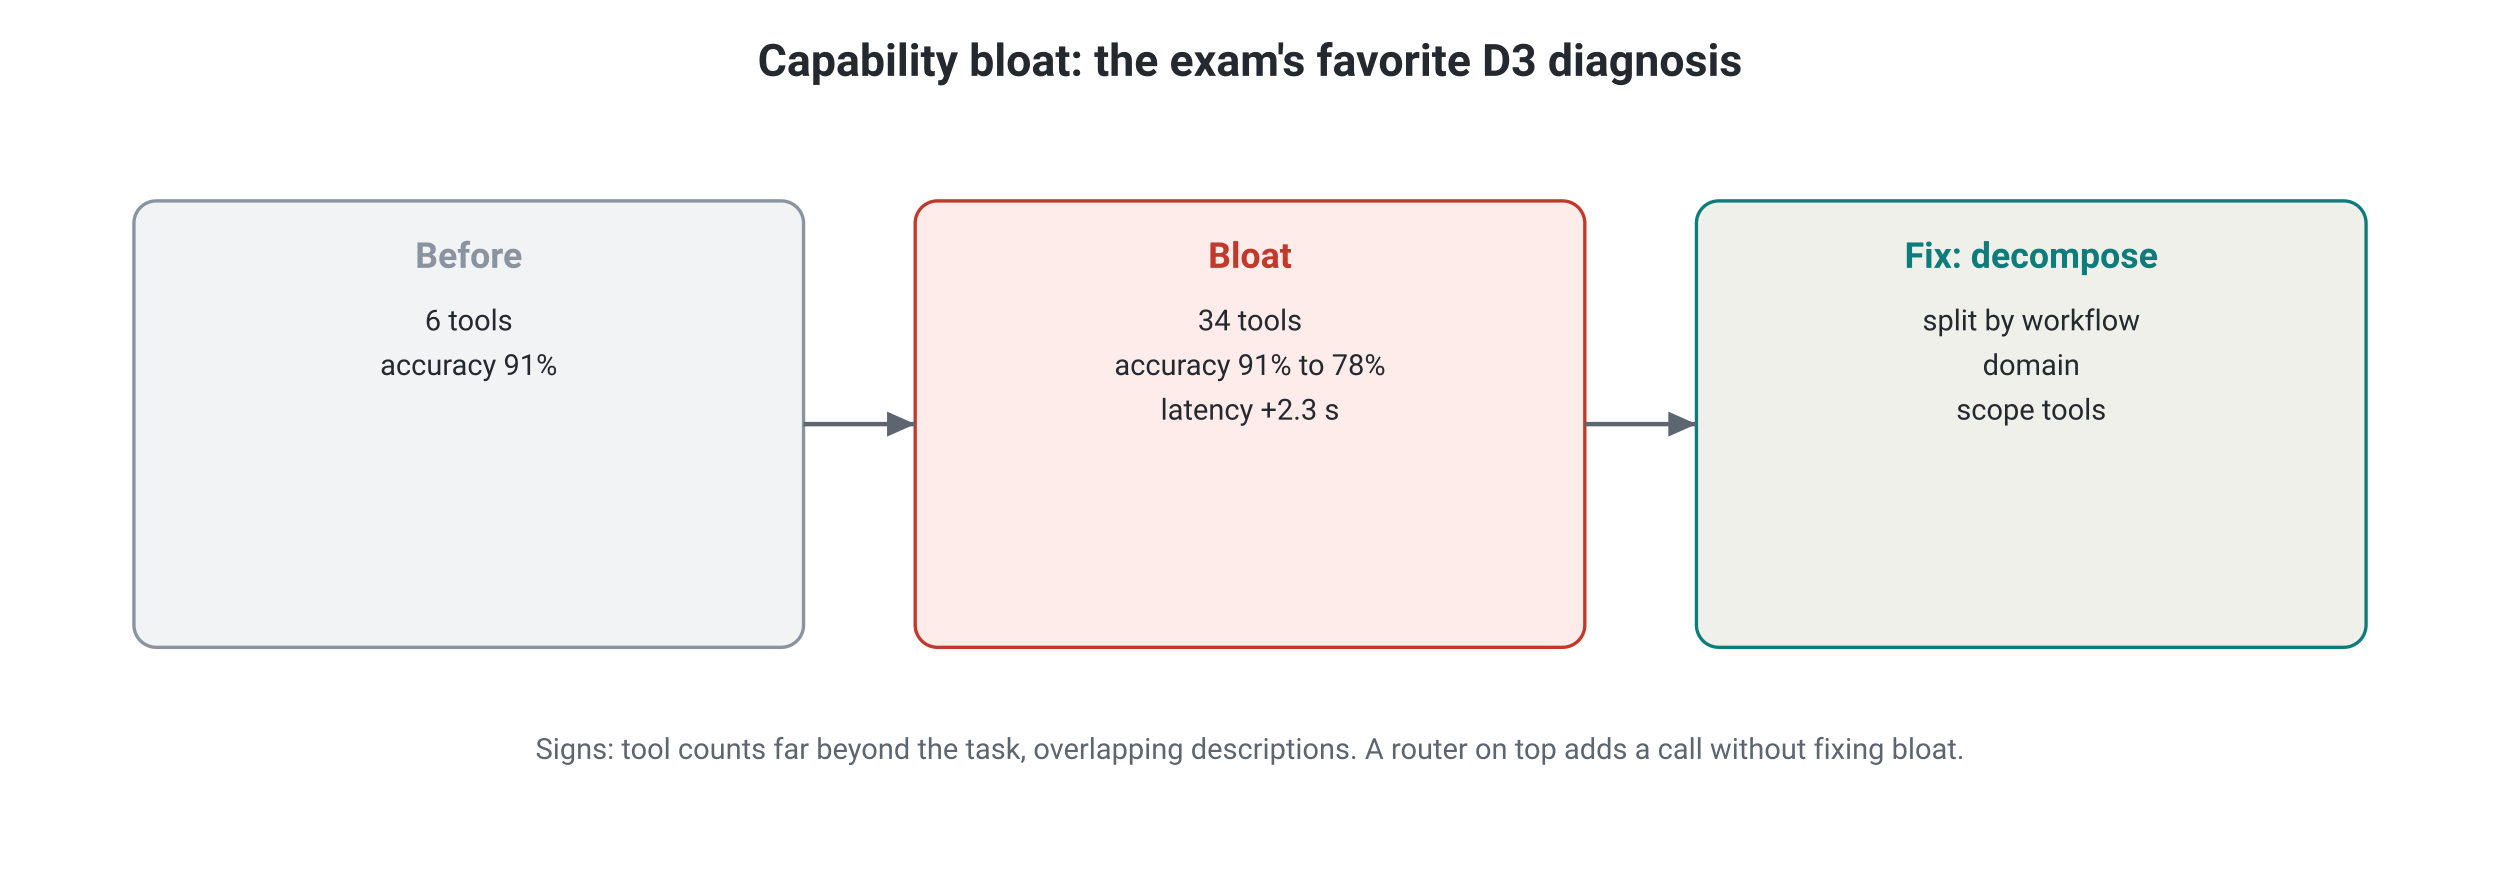
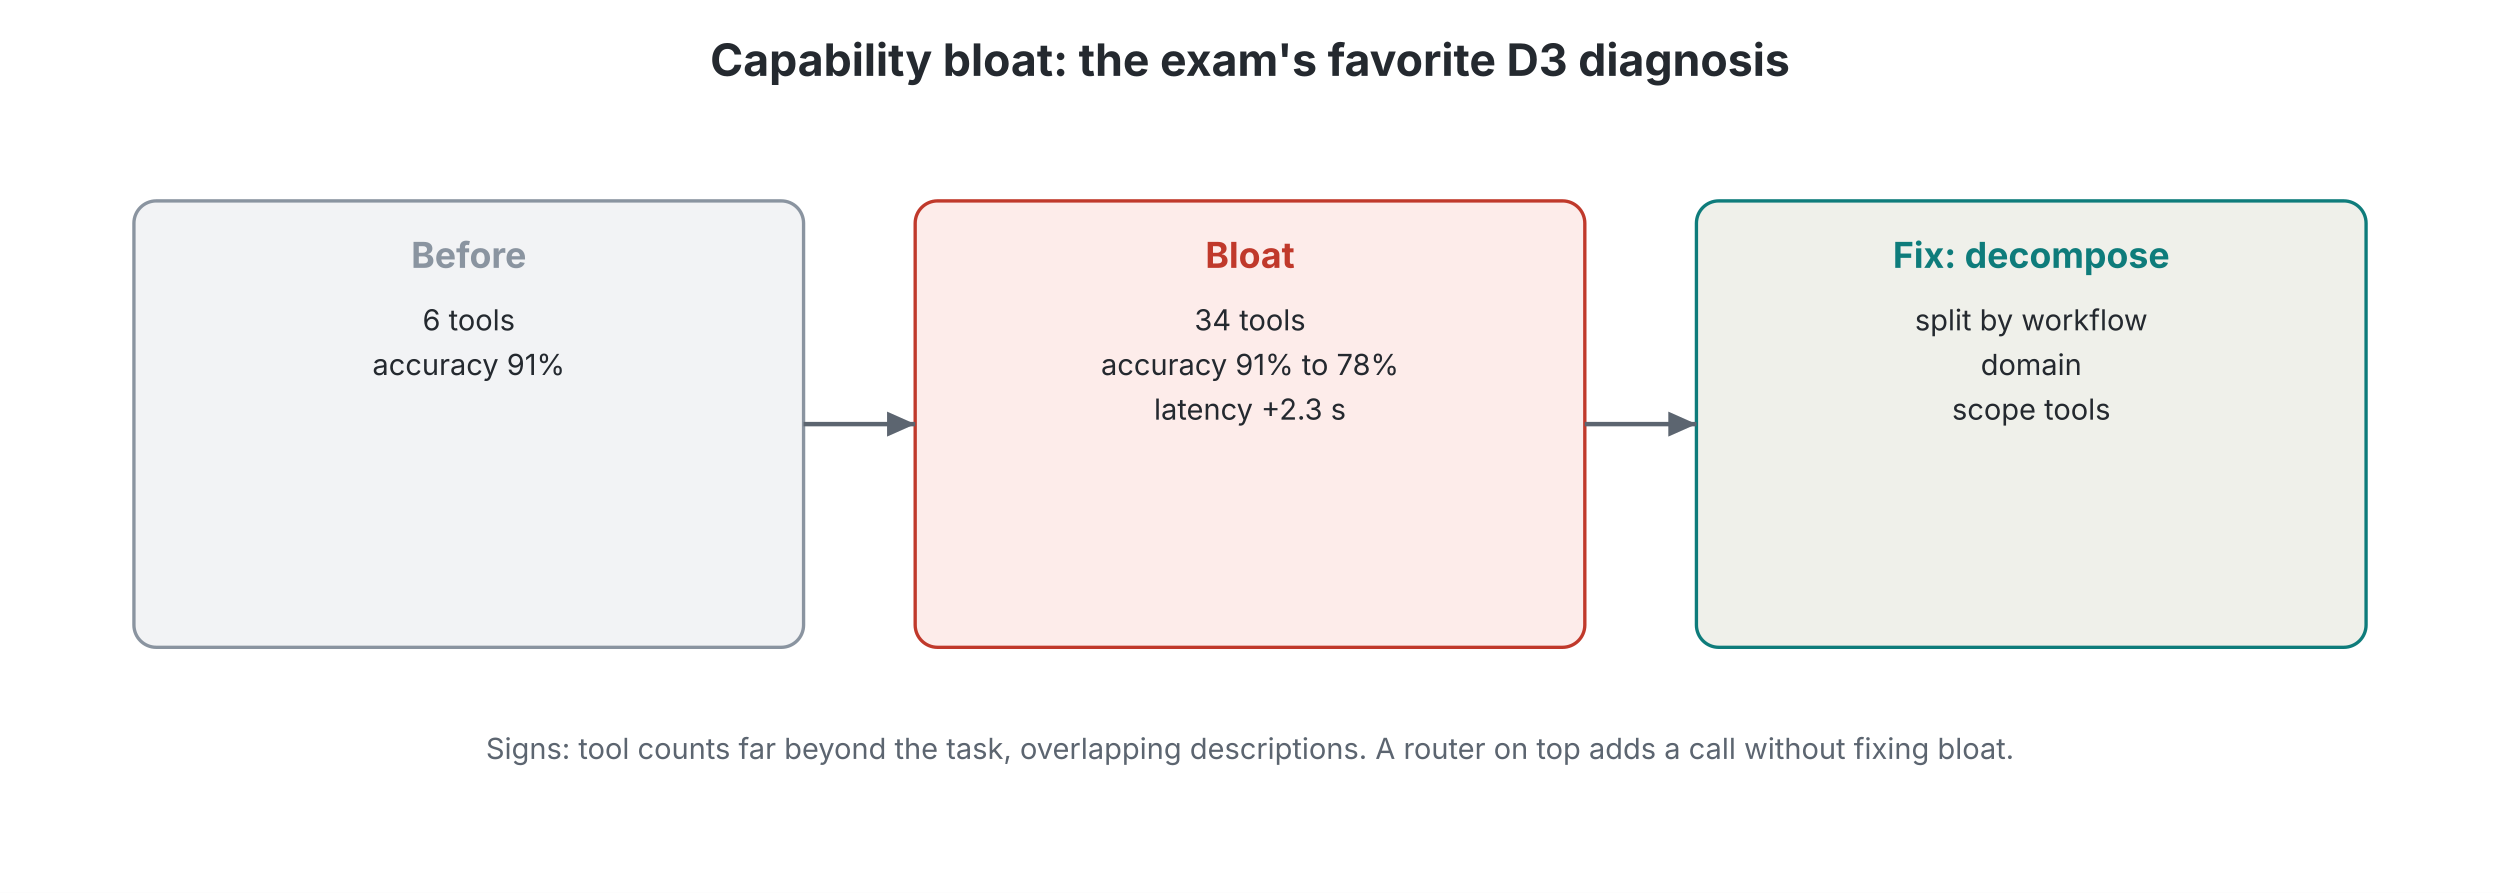
- <svg xmlns="http://www.w3.org/2000/svg" width="1120" height="400" viewBox="0 0 1120 400" font-family="-apple-system,Segoe UI,Roboto,Helvetica,Arial,sans-serif">
+ <svg xmlns="http://www.w3.org/2000/svg" width="1120" height="400" viewBox="0 0 1120 400" font-family="Anthropic Sans, Inter, 'Source Sans 3', sans-serif">
  <rect x="0" y="0" width="1120" height="400" fill="#FFFFFF" />
  <defs>
    <marker id="ah" viewBox="0 0 10 10" refX="9" refY="5" markerWidth="7" markerHeight="7" orient="auto-start-reverse">
      <path d="M 0 1 L 9 5 L 0 9 z" fill="#5C6570" />
    </marker>
    <marker id="ahb" viewBox="0 0 10 10" refX="9" refY="5" markerWidth="7" markerHeight="7" orient="auto-start-reverse">
      <path d="M 0 1 L 9 5 L 0 9 z" fill="#1F5FBF" />
    </marker>
  </defs>
  <text x="560.0" y="34" font-size="20" text-anchor="middle" font-weight="700" fill="#24292F">Capability bloat: the exam's favorite D3 diagnosis</text>
  <rect x="60" y="90" width="300" height="200" rx="10" fill="#F2F3F5" stroke="#8A94A0" stroke-width="1.5" />
  <text x="210.0" y="120" font-size="16" text-anchor="middle" font-weight="700" fill="#8A94A0">Before</text>
  <text x="210.0" y="148" font-size="13" text-anchor="middle" fill="#24292F">6 tools</text>
  <text x="210.0" y="168" font-size="13" text-anchor="middle" fill="#24292F">accuracy 91%</text>
  <rect x="410" y="90" width="300" height="200" rx="10" fill="#FDECEA" stroke="#C0392B" stroke-width="1.5" />
  <text x="560.0" y="120" font-size="16" text-anchor="middle" font-weight="700" fill="#C0392B">Bloat</text>
  <text x="560.0" y="148" font-size="13" text-anchor="middle" fill="#24292F">34 tools</text>
  <text x="560.0" y="168" font-size="13" text-anchor="middle" fill="#24292F">accuracy 91% to 78%</text>
  <text x="560.0" y="188" font-size="13" text-anchor="middle" fill="#24292F">latency +2.3 s</text>
  <rect x="760" y="90" width="300" height="200" rx="10" fill="#EFF0EA" stroke="#0E7C7B" stroke-width="1.5" />
  <text x="910.0" y="120" font-size="16" text-anchor="middle" font-weight="700" fill="#0E7C7B">Fix: decompose</text>
  <text x="910.0" y="148" font-size="13" text-anchor="middle" fill="#24292F">split by workflow</text>
  <text x="910.0" y="168" font-size="13" text-anchor="middle" fill="#24292F">domain</text>
  <text x="910.0" y="188" font-size="13" text-anchor="middle" fill="#24292F">scope tools</text>
  <line x1="360" y1="190" x2="410" y2="190" stroke="#5C6570" stroke-width="2" marker-end="url(#ah)" />
  <line x1="710" y1="190" x2="760" y2="190" stroke="#5C6570" stroke-width="2" marker-end="url(#ah)" />
  <text x="560.0" y="340" font-size="13" text-anchor="middle" font-weight="400" fill="#5C6570">Signs: tool counts far beyond the task, overlapping descriptions. A router on top adds a call without fixing bloat.</text>
</svg>
